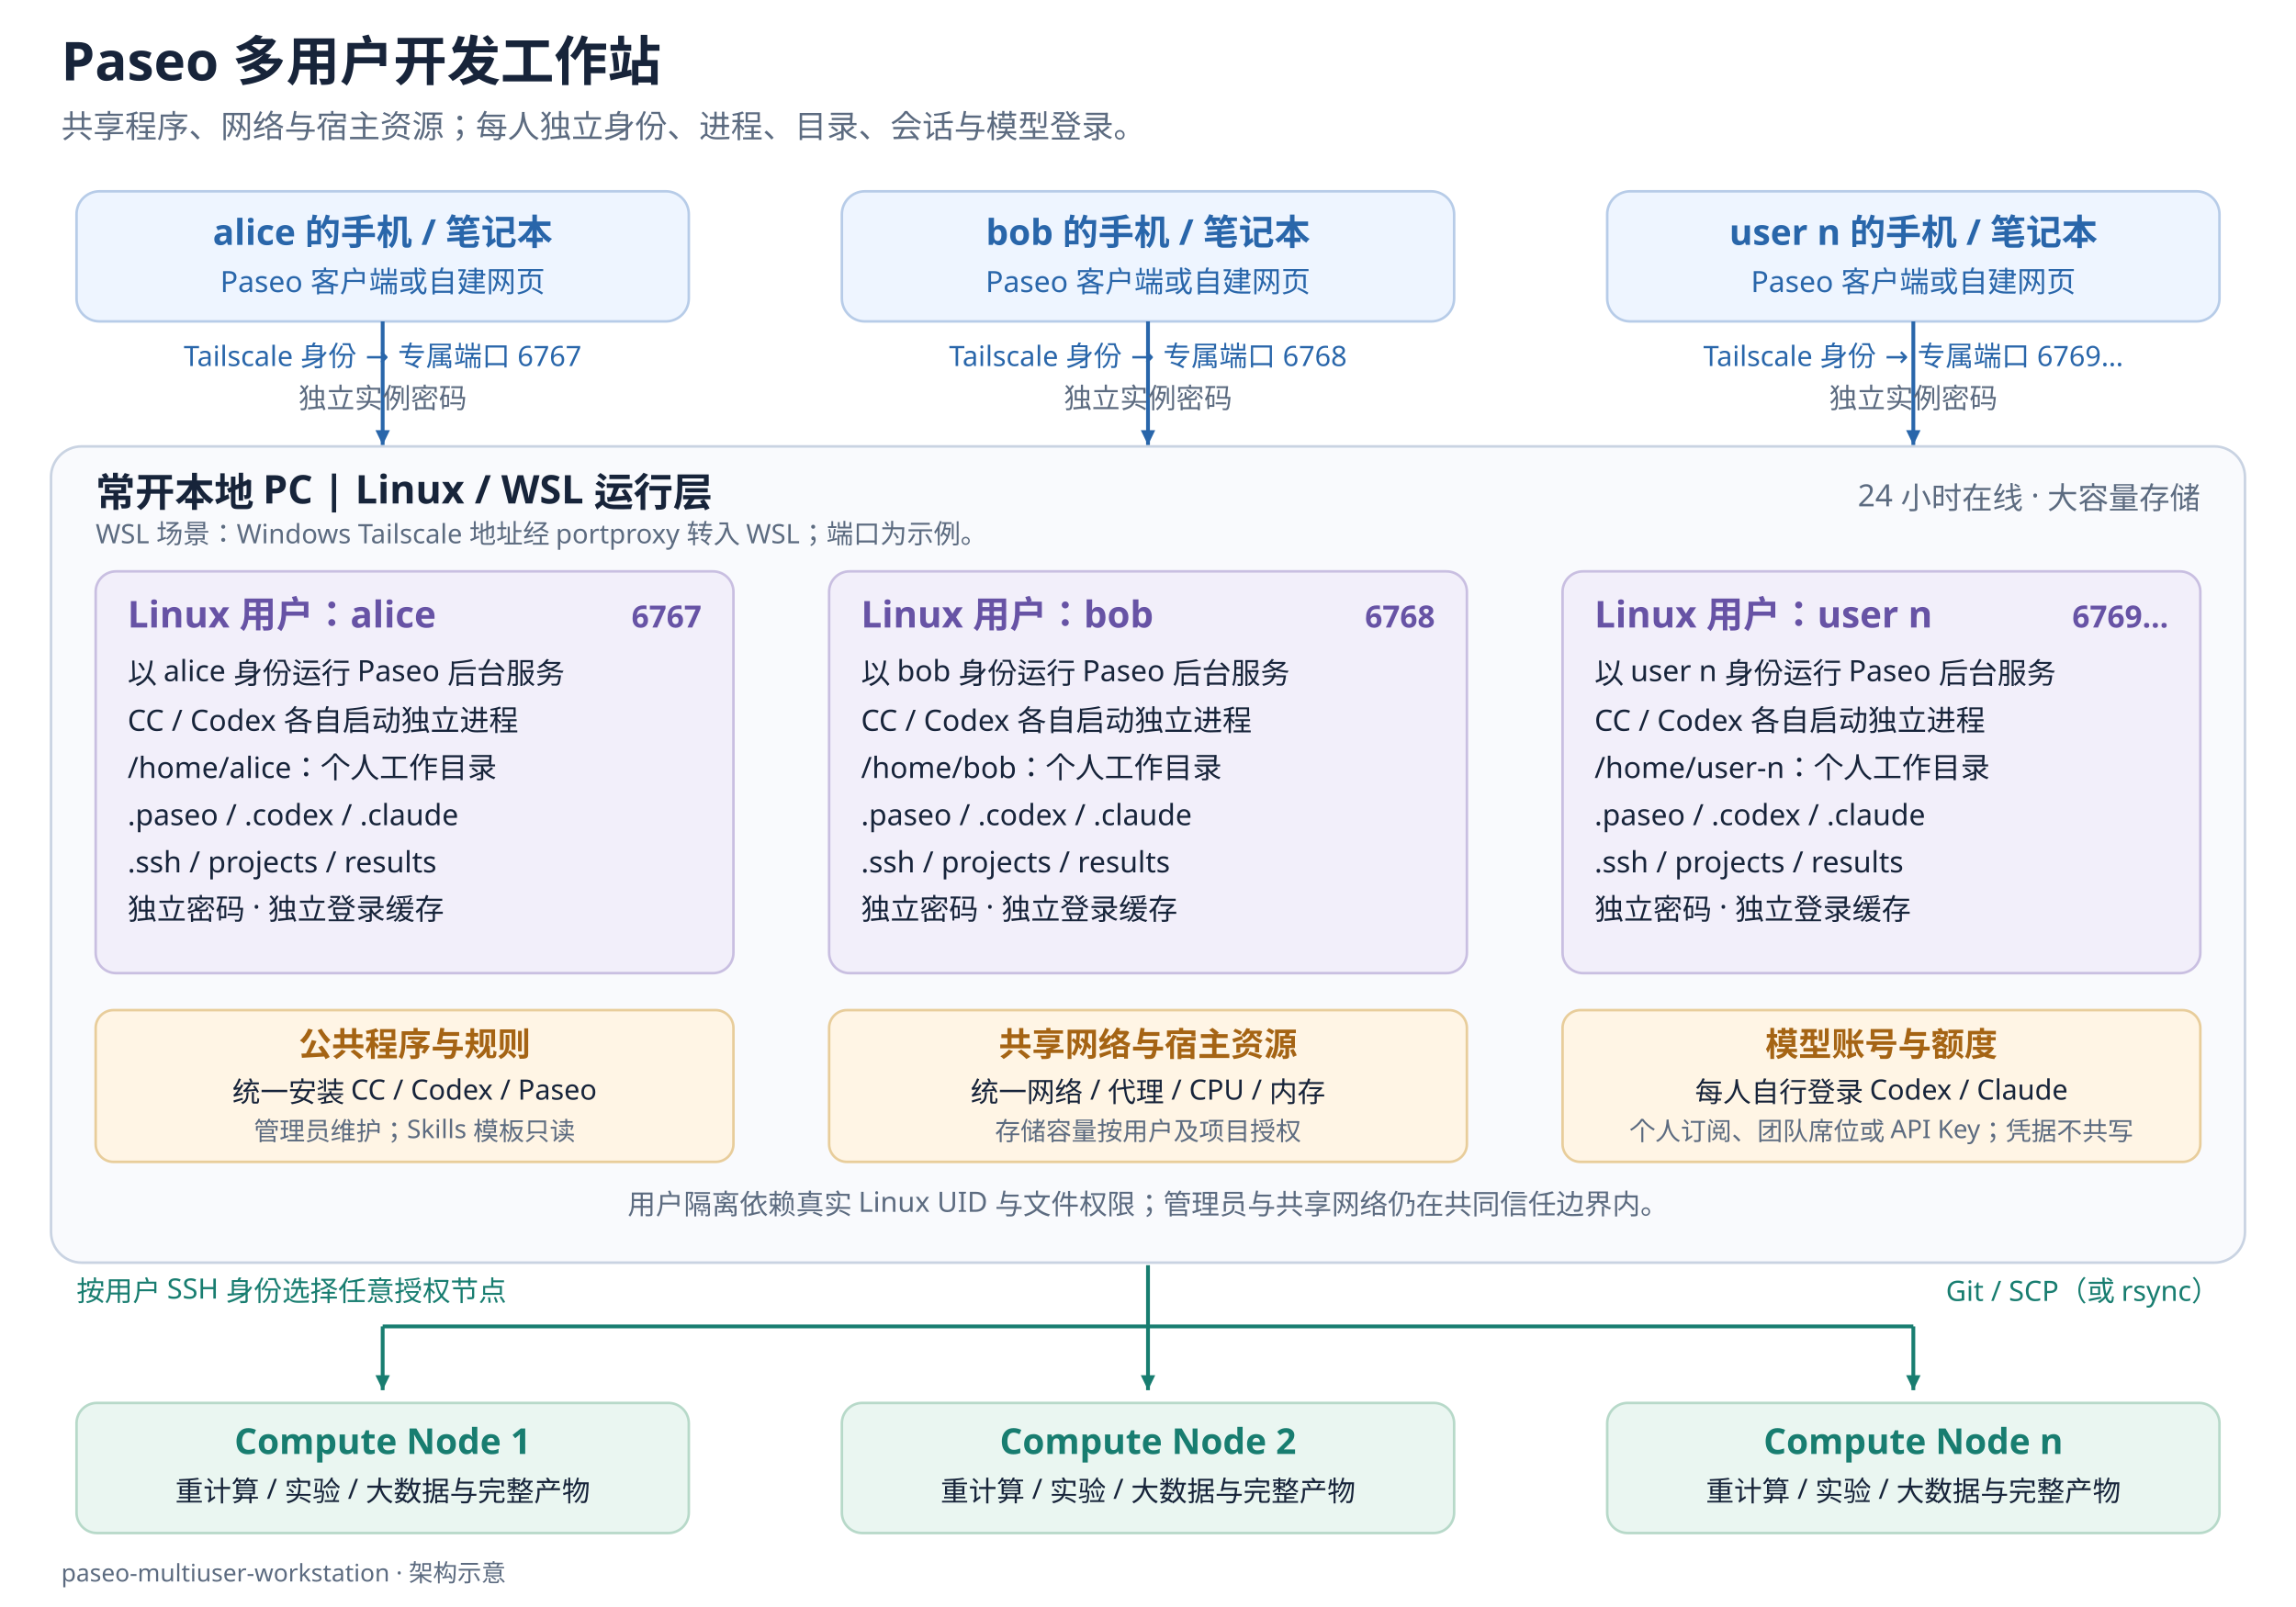
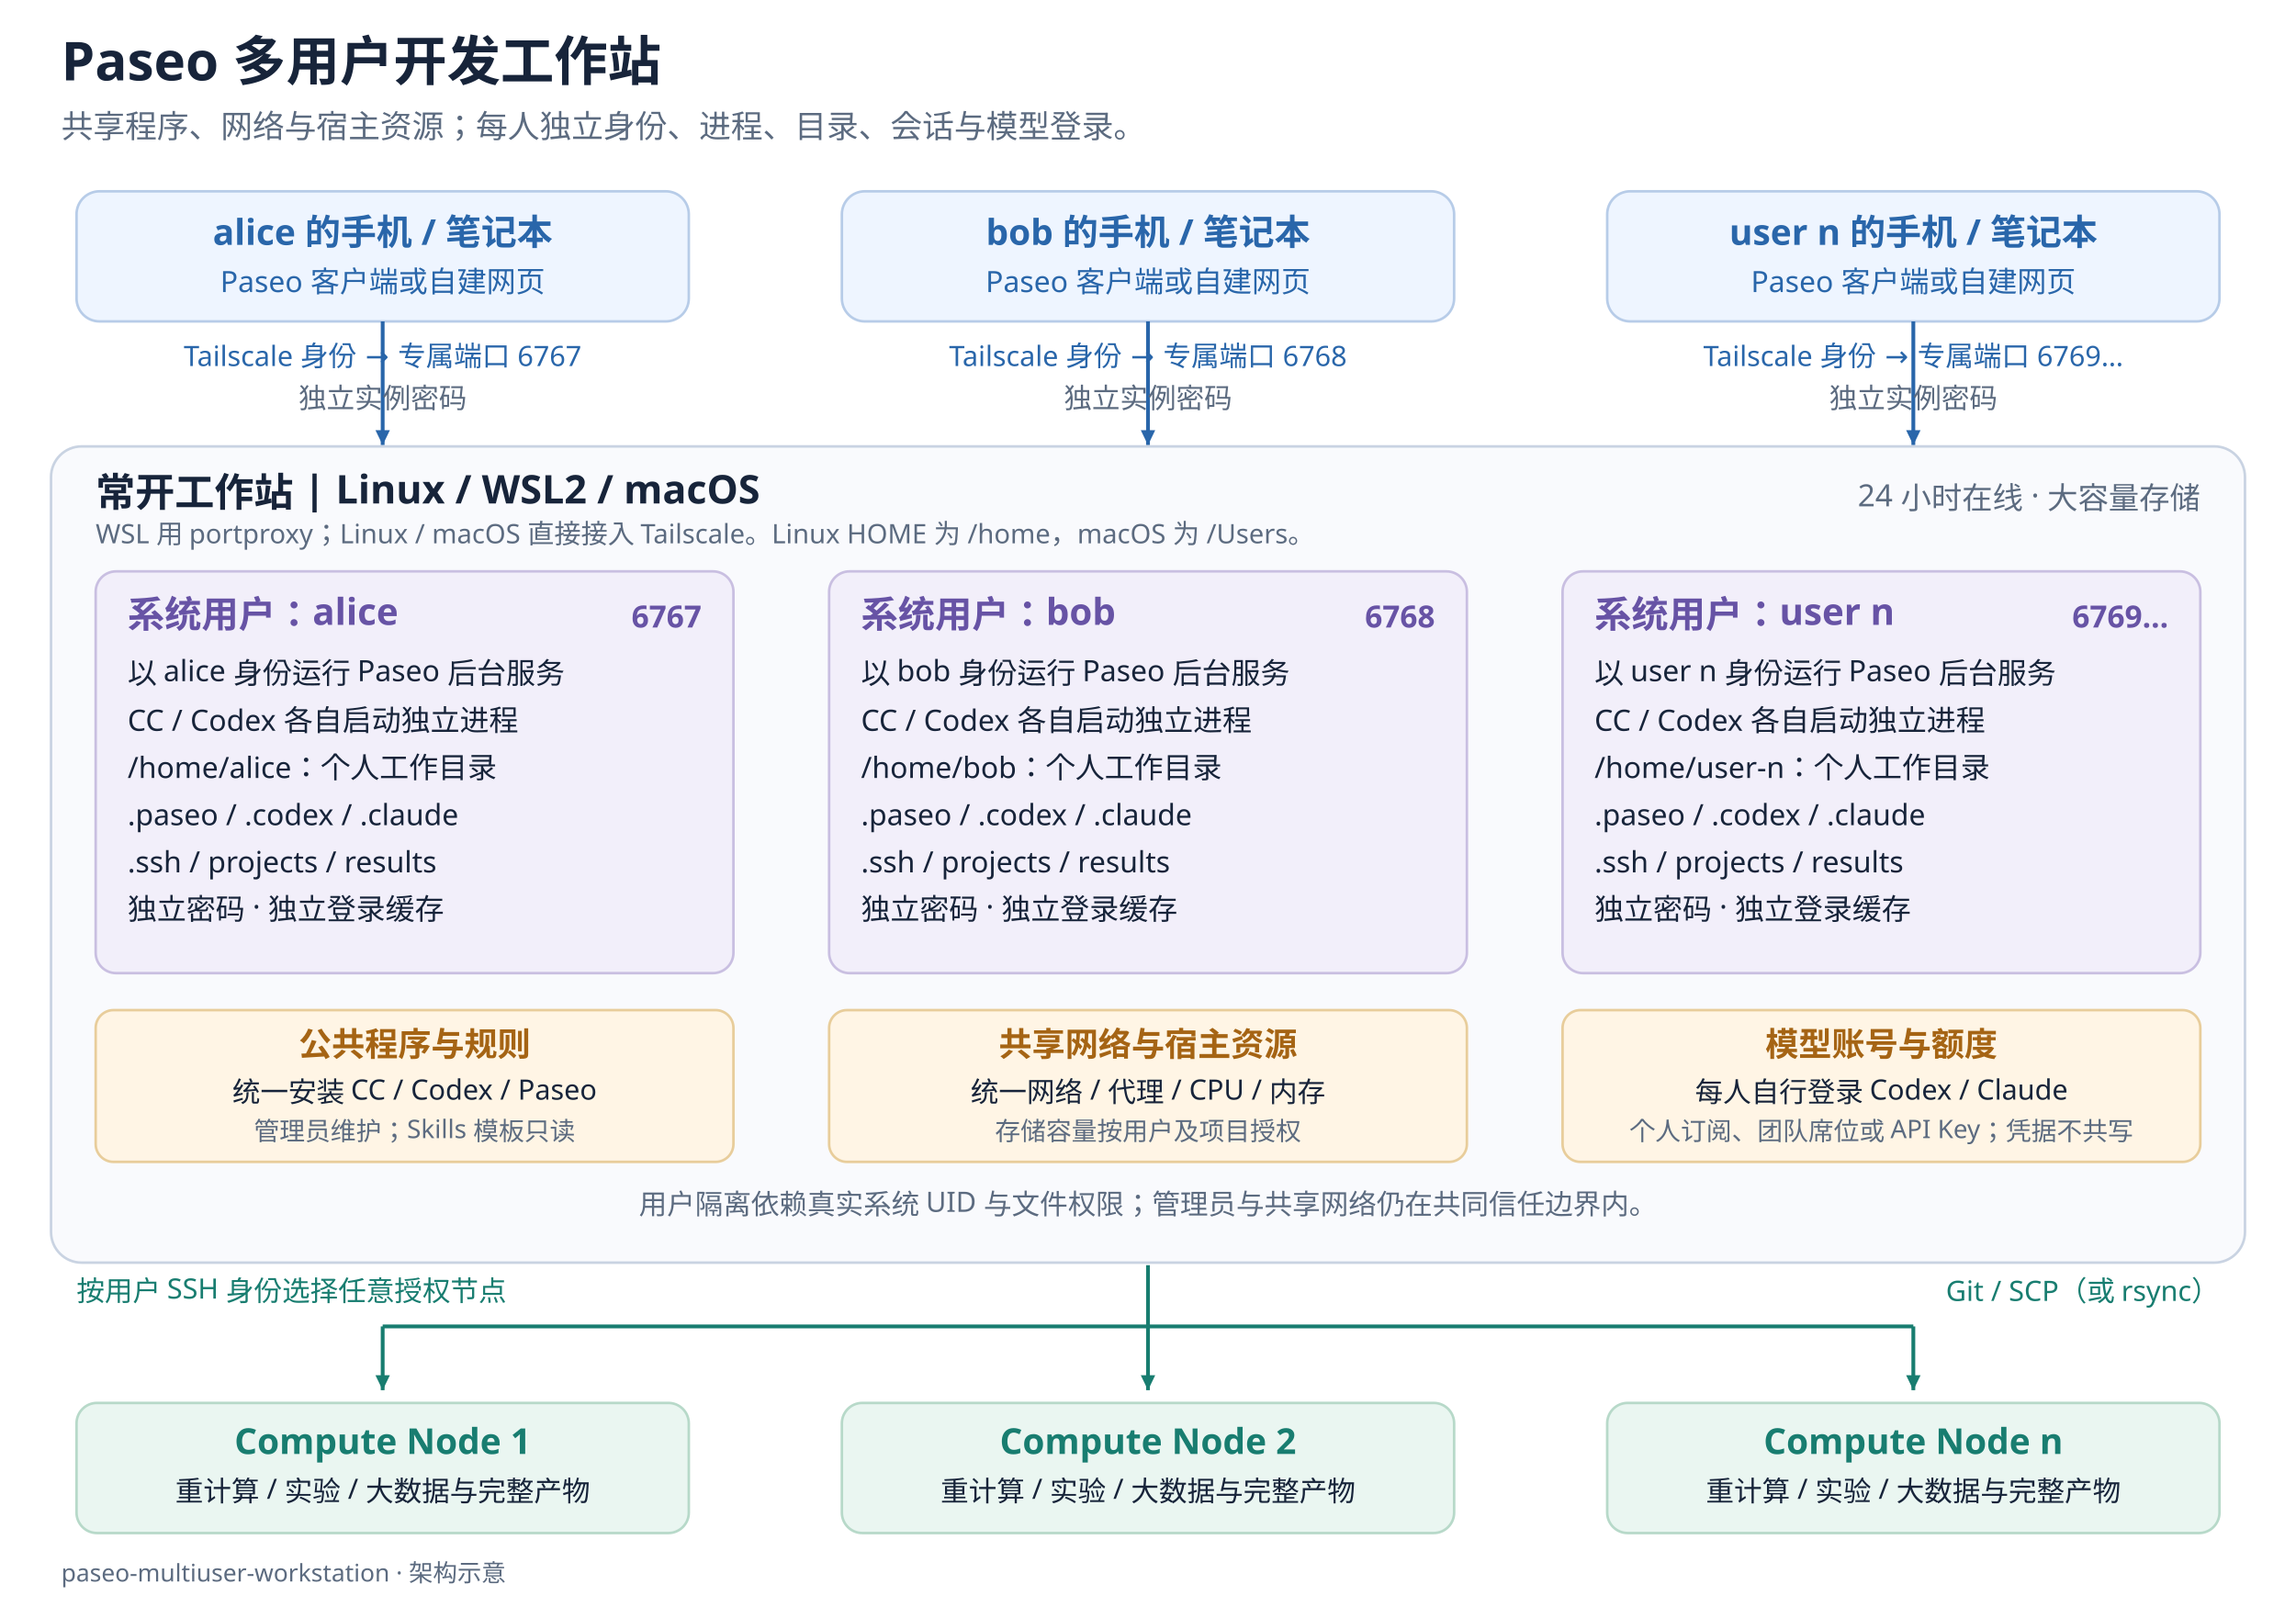
<svg xmlns="http://www.w3.org/2000/svg" width="1800" height="1260" viewBox="0 0 1800 1260">
  <style>text{font-family:"Heiti SC","PingFang SC","Microsoft YaHei",sans-serif}</style>
  <rect x="0" y="0" width="1800" height="1260" rx="0" fill="#FFFFFF" stroke="#FFFFFF" stroke-width="2" />
  <text x="48" y="63" font-size="42" fill="#17243A" font-weight="600" text-anchor="start">Paseo 多用户开发工作站</text>
  <text x="48" y="108" font-size="25" fill="#5C6B80" font-weight="400" text-anchor="start">共享程序、网络与宿主资源；每人独立身份、进程、目录、会话与模型登录。</text>
  <rect x="60" y="150" width="480" height="102" rx="18" fill="#EEF5FF" stroke="#B7CCE8" stroke-width="2" />
  <text x="300" y="192" font-size="28" fill="#2966AA" font-weight="600" text-anchor="middle">alice 的手机 / 笔记本</text>
  <text x="300" y="229" font-size="23" fill="#2966AA" font-weight="400" text-anchor="middle">Paseo 客户端或自建网页</text>
  <line x1="300" y1="252" x2="300" y2="349" stroke="#2966AA" stroke-width="3" />
  <polygon points="300,349 294.345,337.294 305.655,337.294" fill="#2966AA" />
  <text x="300" y="287" font-size="22" fill="#2966AA" font-weight="400" text-anchor="middle">Tailscale 身份 → 专属端口 6767</text>
  <text x="300" y="320" font-size="22" fill="#5C6B80" font-weight="400" text-anchor="middle">独立实例密码</text>
  <rect x="660" y="150" width="480" height="102" rx="18" fill="#EEF5FF" stroke="#B7CCE8" stroke-width="2" />
  <text x="900" y="192" font-size="28" fill="#2966AA" font-weight="600" text-anchor="middle">bob 的手机 / 笔记本</text>
  <text x="900" y="229" font-size="23" fill="#2966AA" font-weight="400" text-anchor="middle">Paseo 客户端或自建网页</text>
  <line x1="900" y1="252" x2="900" y2="349" stroke="#2966AA" stroke-width="3" />
  <polygon points="900,349 894.345,337.294 905.655,337.294" fill="#2966AA" />
  <text x="900" y="287" font-size="22" fill="#2966AA" font-weight="400" text-anchor="middle">Tailscale 身份 → 专属端口 6768</text>
  <text x="900" y="320" font-size="22" fill="#5C6B80" font-weight="400" text-anchor="middle">独立实例密码</text>
  <rect x="1260" y="150" width="480" height="102" rx="18" fill="#EEF5FF" stroke="#B7CCE8" stroke-width="2" />
  <text x="1500" y="192" font-size="28" fill="#2966AA" font-weight="600" text-anchor="middle">user n 的手机 / 笔记本</text>
  <text x="1500" y="229" font-size="23" fill="#2966AA" font-weight="400" text-anchor="middle">Paseo 客户端或自建网页</text>
  <line x1="1500" y1="252" x2="1500" y2="349" stroke="#2966AA" stroke-width="3" />
  <polygon points="1500,349 1494.345,337.294 1505.655,337.294" fill="#2966AA" />
  <text x="1500" y="287" font-size="22" fill="#2966AA" font-weight="400" text-anchor="middle">Tailscale 身份 → 专属端口 6769…</text>
  <text x="1500" y="320" font-size="22" fill="#5C6B80" font-weight="400" text-anchor="middle">独立实例密码</text>
  <rect x="40" y="350" width="1720" height="640" rx="24" fill="#F9FAFD" stroke="#C9D3E2" stroke-width="2" />
-   <text x="75" y="397" font-size="31" fill="#17243A" font-weight="600" text-anchor="start">常开本地 PC  |  Linux / WSL 运行层</text>
+   <text x="75" y="397" font-size="31" fill="#17243A" font-weight="600" text-anchor="start">常开工作站  |  Linux / WSL2 / macOS</text>
  <text x="1725" y="397" font-size="24" fill="#5C6B80" font-weight="400" text-anchor="end">24 小时在线 · 大容量存储</text>
-   <text x="75" y="426" font-size="21" fill="#5C6B80" font-weight="400" text-anchor="start">WSL 场景：Windows Tailscale 地址经 portproxy 转入 WSL；端口为示例。</text>
+   <text x="75" y="426" font-size="21" fill="#5C6B80" font-weight="400" text-anchor="start">WSL 用 portproxy；Linux / macOS 直接接入 Tailscale。Linux HOME 为 /home，macOS 为 /Users。</text>
  <rect x="75" y="448" width="500" height="315" rx="16" fill="#F2EFFA" stroke="#C9BFE1" stroke-width="2" />
-   <text x="100" y="492" font-size="29" fill="#6753A5" font-weight="600" text-anchor="start">Linux 用户：alice</text>
+   <text x="100" y="492" font-size="29" fill="#6753A5" font-weight="600" text-anchor="start">系统用户：alice</text>
  <text x="550" y="492" font-size="24" fill="#6753A5" font-weight="600" text-anchor="end">6767</text>
  <text x="100" y="536" font-size="23" fill="#17243A" font-weight="400" text-anchor="start">以 alice 身份运行 Paseo 后台服务</text>
  <text x="100" y="573" font-size="23" fill="#17243A" font-weight="400" text-anchor="start">CC / Codex 各自启动独立进程</text>
  <text x="100" y="610" font-size="23" fill="#17243A" font-weight="400" text-anchor="start">/home/alice：个人工作目录</text>
  <text x="100" y="647" font-size="23" fill="#17243A" font-weight="400" text-anchor="start">.paseo / .codex / .claude</text>
  <text x="100" y="684" font-size="23" fill="#17243A" font-weight="400" text-anchor="start">.ssh / projects / results</text>
  <text x="100" y="721" font-size="23" fill="#17243A" font-weight="400" text-anchor="start">独立密码 · 独立登录缓存</text>
  <rect x="650" y="448" width="500" height="315" rx="16" fill="#F2EFFA" stroke="#C9BFE1" stroke-width="2" />
-   <text x="675" y="492" font-size="29" fill="#6753A5" font-weight="600" text-anchor="start">Linux 用户：bob</text>
+   <text x="675" y="492" font-size="29" fill="#6753A5" font-weight="600" text-anchor="start">系统用户：bob</text>
  <text x="1125" y="492" font-size="24" fill="#6753A5" font-weight="600" text-anchor="end">6768</text>
  <text x="675" y="536" font-size="23" fill="#17243A" font-weight="400" text-anchor="start">以 bob 身份运行 Paseo 后台服务</text>
  <text x="675" y="573" font-size="23" fill="#17243A" font-weight="400" text-anchor="start">CC / Codex 各自启动独立进程</text>
  <text x="675" y="610" font-size="23" fill="#17243A" font-weight="400" text-anchor="start">/home/bob：个人工作目录</text>
  <text x="675" y="647" font-size="23" fill="#17243A" font-weight="400" text-anchor="start">.paseo / .codex / .claude</text>
  <text x="675" y="684" font-size="23" fill="#17243A" font-weight="400" text-anchor="start">.ssh / projects / results</text>
  <text x="675" y="721" font-size="23" fill="#17243A" font-weight="400" text-anchor="start">独立密码 · 独立登录缓存</text>
  <rect x="1225" y="448" width="500" height="315" rx="16" fill="#F2EFFA" stroke="#C9BFE1" stroke-width="2" />
-   <text x="1250" y="492" font-size="29" fill="#6753A5" font-weight="600" text-anchor="start">Linux 用户：user n</text>
+   <text x="1250" y="492" font-size="29" fill="#6753A5" font-weight="600" text-anchor="start">系统用户：user n</text>
  <text x="1700" y="492" font-size="24" fill="#6753A5" font-weight="600" text-anchor="end">6769…</text>
  <text x="1250" y="536" font-size="23" fill="#17243A" font-weight="400" text-anchor="start">以 user n 身份运行 Paseo 后台服务</text>
  <text x="1250" y="573" font-size="23" fill="#17243A" font-weight="400" text-anchor="start">CC / Codex 各自启动独立进程</text>
  <text x="1250" y="610" font-size="23" fill="#17243A" font-weight="400" text-anchor="start">/home/user-n：个人工作目录</text>
  <text x="1250" y="647" font-size="23" fill="#17243A" font-weight="400" text-anchor="start">.paseo / .codex / .claude</text>
  <text x="1250" y="684" font-size="23" fill="#17243A" font-weight="400" text-anchor="start">.ssh / projects / results</text>
  <text x="1250" y="721" font-size="23" fill="#17243A" font-weight="400" text-anchor="start">独立密码 · 独立登录缓存</text>
  <rect x="75" y="792" width="500" height="119" rx="14" fill="#FFF5E5" stroke="#E8CD9B" stroke-width="2" />
  <text x="325" y="828" font-size="26" fill="#A56414" font-weight="600" text-anchor="middle">公共程序与规则</text>
  <text x="325" y="864" font-size="22" fill="#17243A" font-weight="400" text-anchor="middle">统一安装 CC / Codex / Paseo</text>
  <text x="325" y="894" font-size="20" fill="#5C6B80" font-weight="400" text-anchor="middle">管理员维护；Skills 模板只读</text>
  <rect x="650" y="792" width="500" height="119" rx="14" fill="#FFF5E5" stroke="#E8CD9B" stroke-width="2" />
  <text x="900" y="828" font-size="26" fill="#A56414" font-weight="600" text-anchor="middle">共享网络与宿主资源</text>
  <text x="900" y="864" font-size="22" fill="#17243A" font-weight="400" text-anchor="middle">统一网络 / 代理 / CPU / 内存</text>
  <text x="900" y="894" font-size="20" fill="#5C6B80" font-weight="400" text-anchor="middle">存储容量按用户及项目授权</text>
  <rect x="1225" y="792" width="500" height="119" rx="14" fill="#FFF5E5" stroke="#E8CD9B" stroke-width="2" />
  <text x="1475" y="828" font-size="26" fill="#A56414" font-weight="600" text-anchor="middle">模型账号与额度</text>
  <text x="1475" y="864" font-size="22" fill="#17243A" font-weight="400" text-anchor="middle">每人自行登录 Codex / Claude</text>
  <text x="1475" y="894" font-size="20" fill="#5C6B80" font-weight="400" text-anchor="middle">个人订阅、团队席位或 API Key；凭据不共写</text>
-   <text x="900" y="952" font-size="22" fill="#5C6B80" font-weight="400" text-anchor="middle">用户隔离依赖真实 Linux UID 与文件权限；管理员与共享网络仍在共同信任边界内。</text>
+   <text x="900" y="952" font-size="22" fill="#5C6B80" font-weight="400" text-anchor="middle">用户隔离依赖真实系统 UID 与文件权限；管理员与共享网络仍在共同信任边界内。</text>
  <line x1="900" y1="992" x2="900" y2="1040" stroke="#187D70" stroke-width="3" />
  <line x1="300" y1="1040" x2="1500" y2="1040" stroke="#187D70" stroke-width="3" />
  <text x="60" y="1020" font-size="22" fill="#187D70" font-weight="400" text-anchor="start">按用户 SSH 身份选择任意授权节点</text>
  <text x="1740" y="1020" font-size="22" fill="#187D70" font-weight="400" text-anchor="end">Git / SCP（或 rsync）</text>
  <line x1="300" y1="1040" x2="300" y2="1090" stroke="#187D70" stroke-width="3" />
  <polygon points="300,1090 294.345,1078.294 305.655,1078.294" fill="#187D70" />
  <rect x="60" y="1100" width="480" height="102" rx="16" fill="#EAF6F1" stroke="#B7D9C9" stroke-width="2" />
  <text x="300" y="1140" font-size="28" fill="#187D70" font-weight="600" text-anchor="middle">Compute Node 1</text>
  <text x="300" y="1177" font-size="22" fill="#17243A" font-weight="400" text-anchor="middle">重计算 / 实验 / 大数据与完整产物</text>
  <line x1="900" y1="1040" x2="900" y2="1090" stroke="#187D70" stroke-width="3" />
  <polygon points="900,1090 894.345,1078.294 905.655,1078.294" fill="#187D70" />
  <rect x="660" y="1100" width="480" height="102" rx="16" fill="#EAF6F1" stroke="#B7D9C9" stroke-width="2" />
  <text x="900" y="1140" font-size="28" fill="#187D70" font-weight="600" text-anchor="middle">Compute Node 2</text>
  <text x="900" y="1177" font-size="22" fill="#17243A" font-weight="400" text-anchor="middle">重计算 / 实验 / 大数据与完整产物</text>
  <line x1="1500" y1="1040" x2="1500" y2="1090" stroke="#187D70" stroke-width="3" />
  <polygon points="1500,1090 1494.345,1078.294 1505.655,1078.294" fill="#187D70" />
  <rect x="1260" y="1100" width="480" height="102" rx="16" fill="#EAF6F1" stroke="#B7D9C9" stroke-width="2" />
  <text x="1500" y="1140" font-size="28" fill="#187D70" font-weight="600" text-anchor="middle">Compute Node n</text>
  <text x="1500" y="1177" font-size="22" fill="#17243A" font-weight="400" text-anchor="middle">重计算 / 实验 / 大数据与完整产物</text>
  <text x="48" y="1240" font-size="19" fill="#5C6B80" font-weight="400" text-anchor="start">paseo-multiuser-workstation · 架构示意</text>
</svg>
